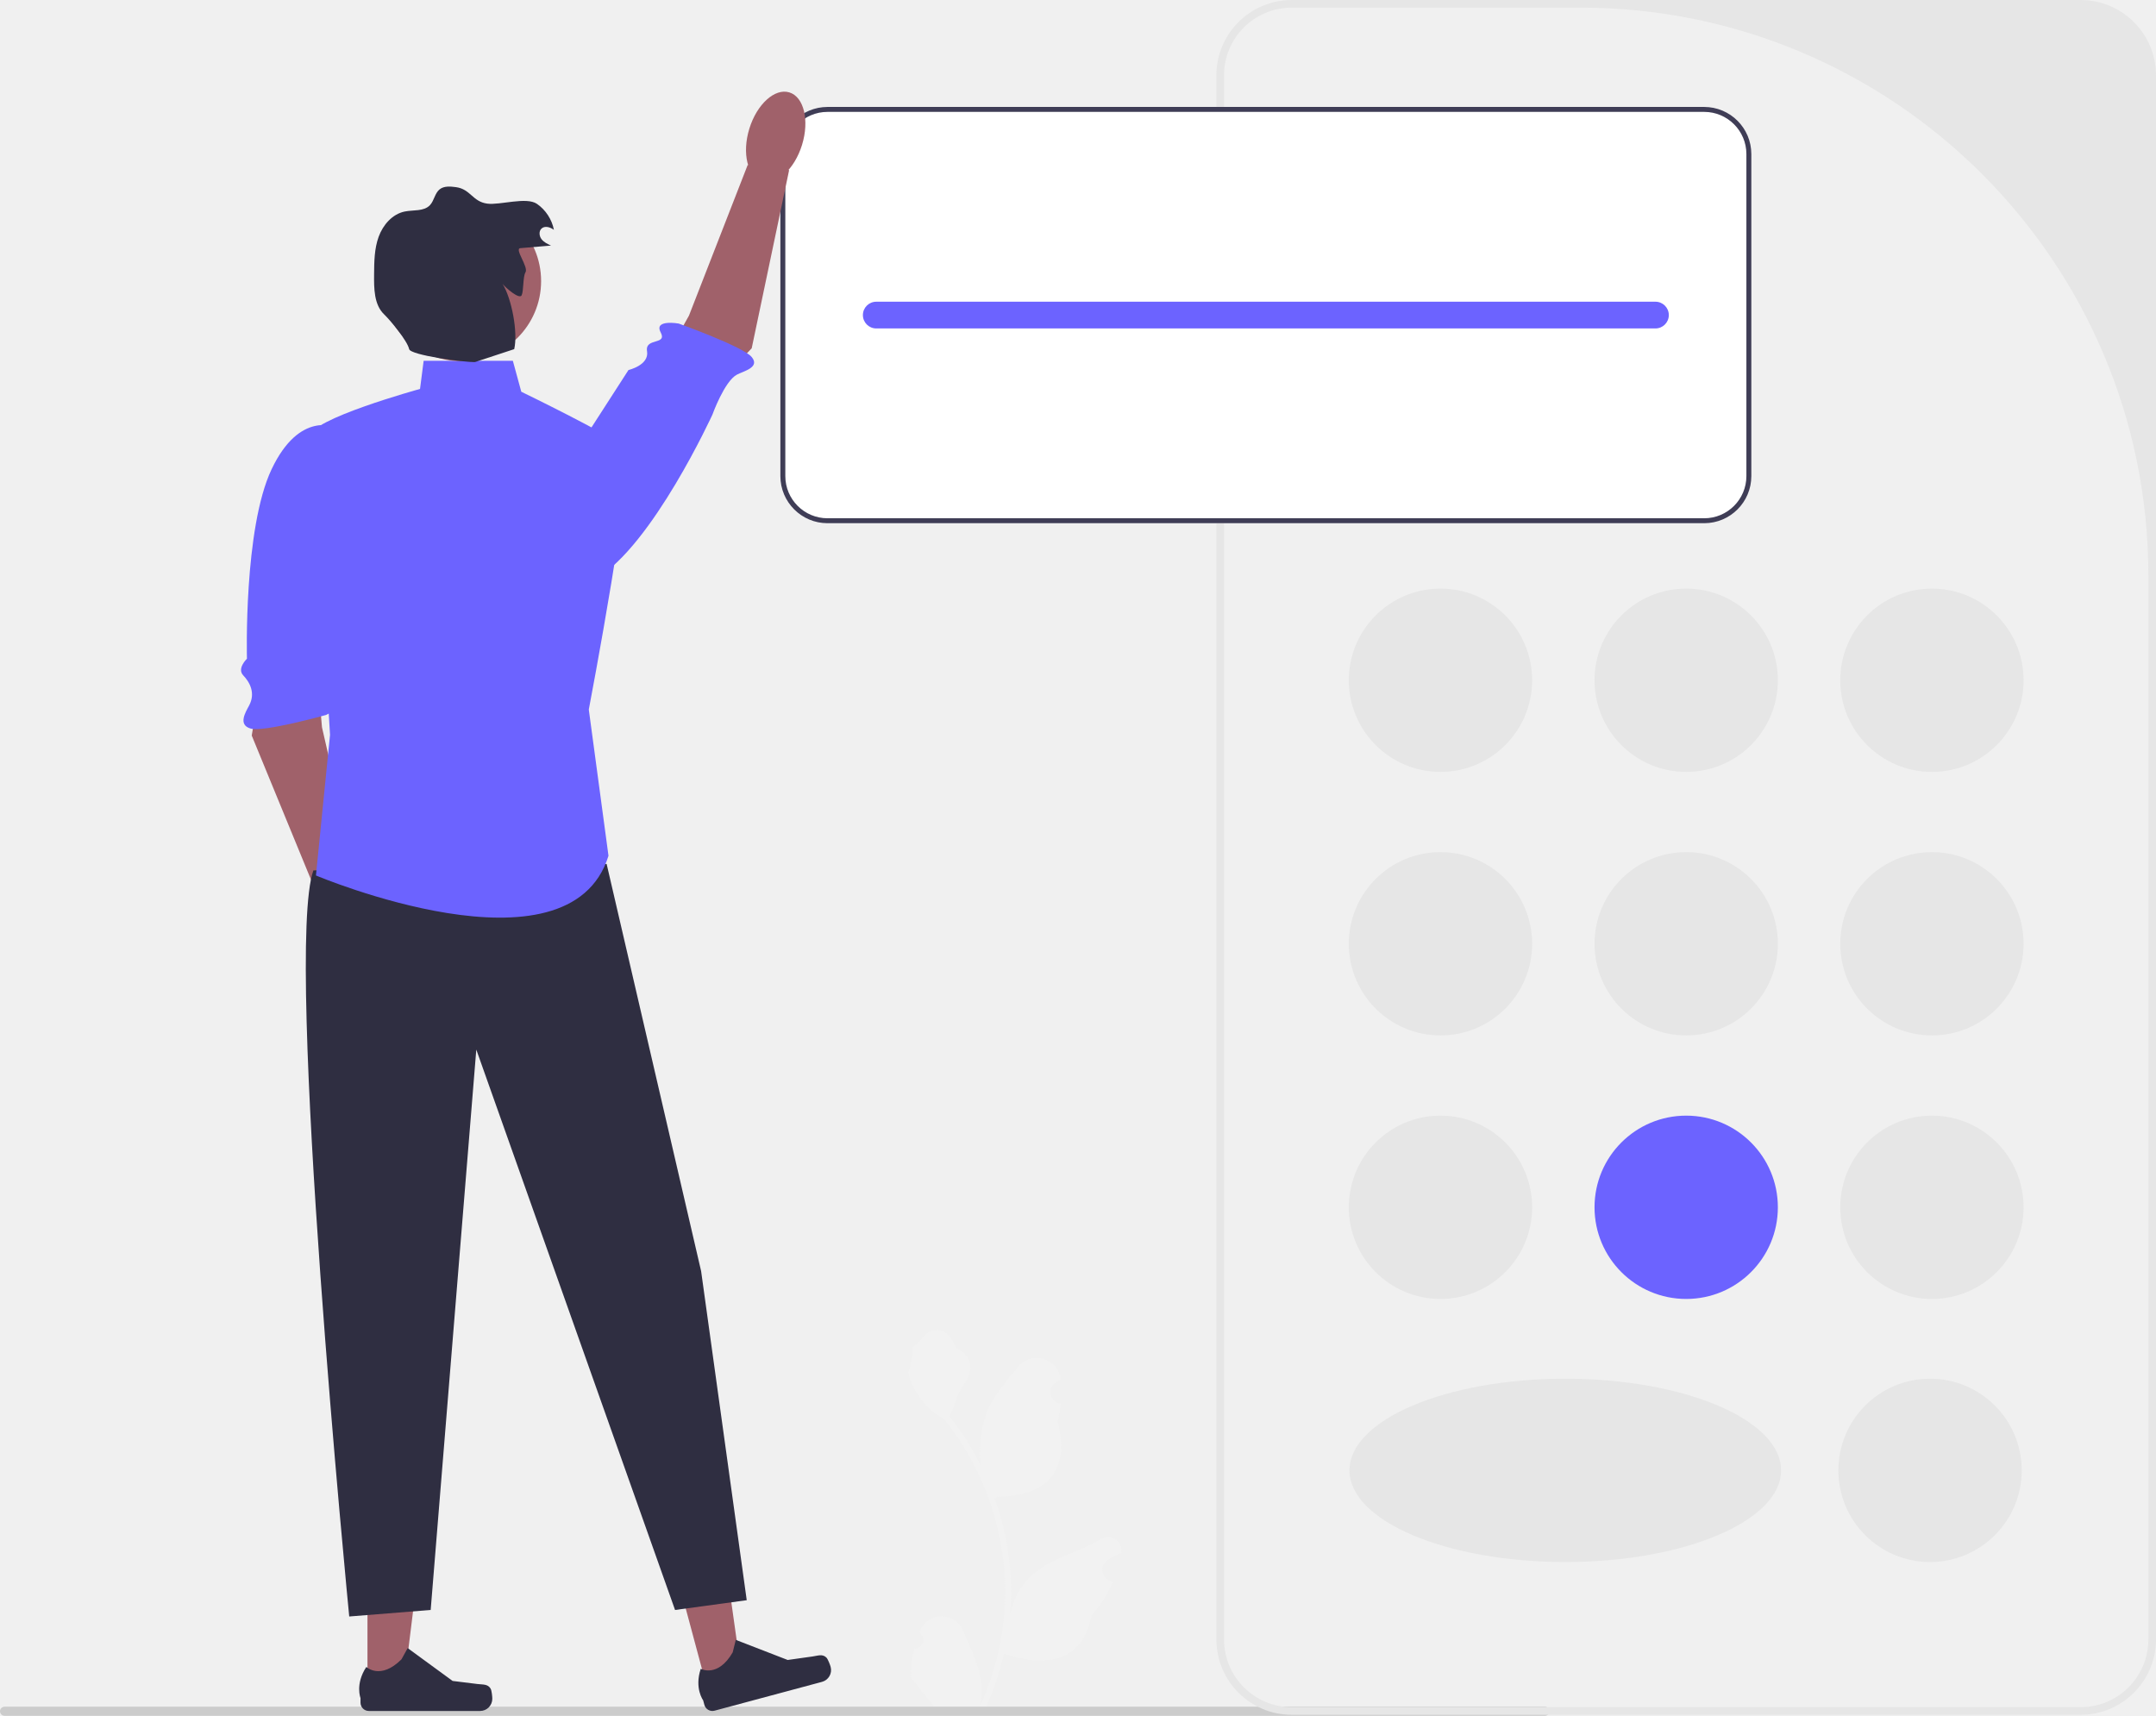
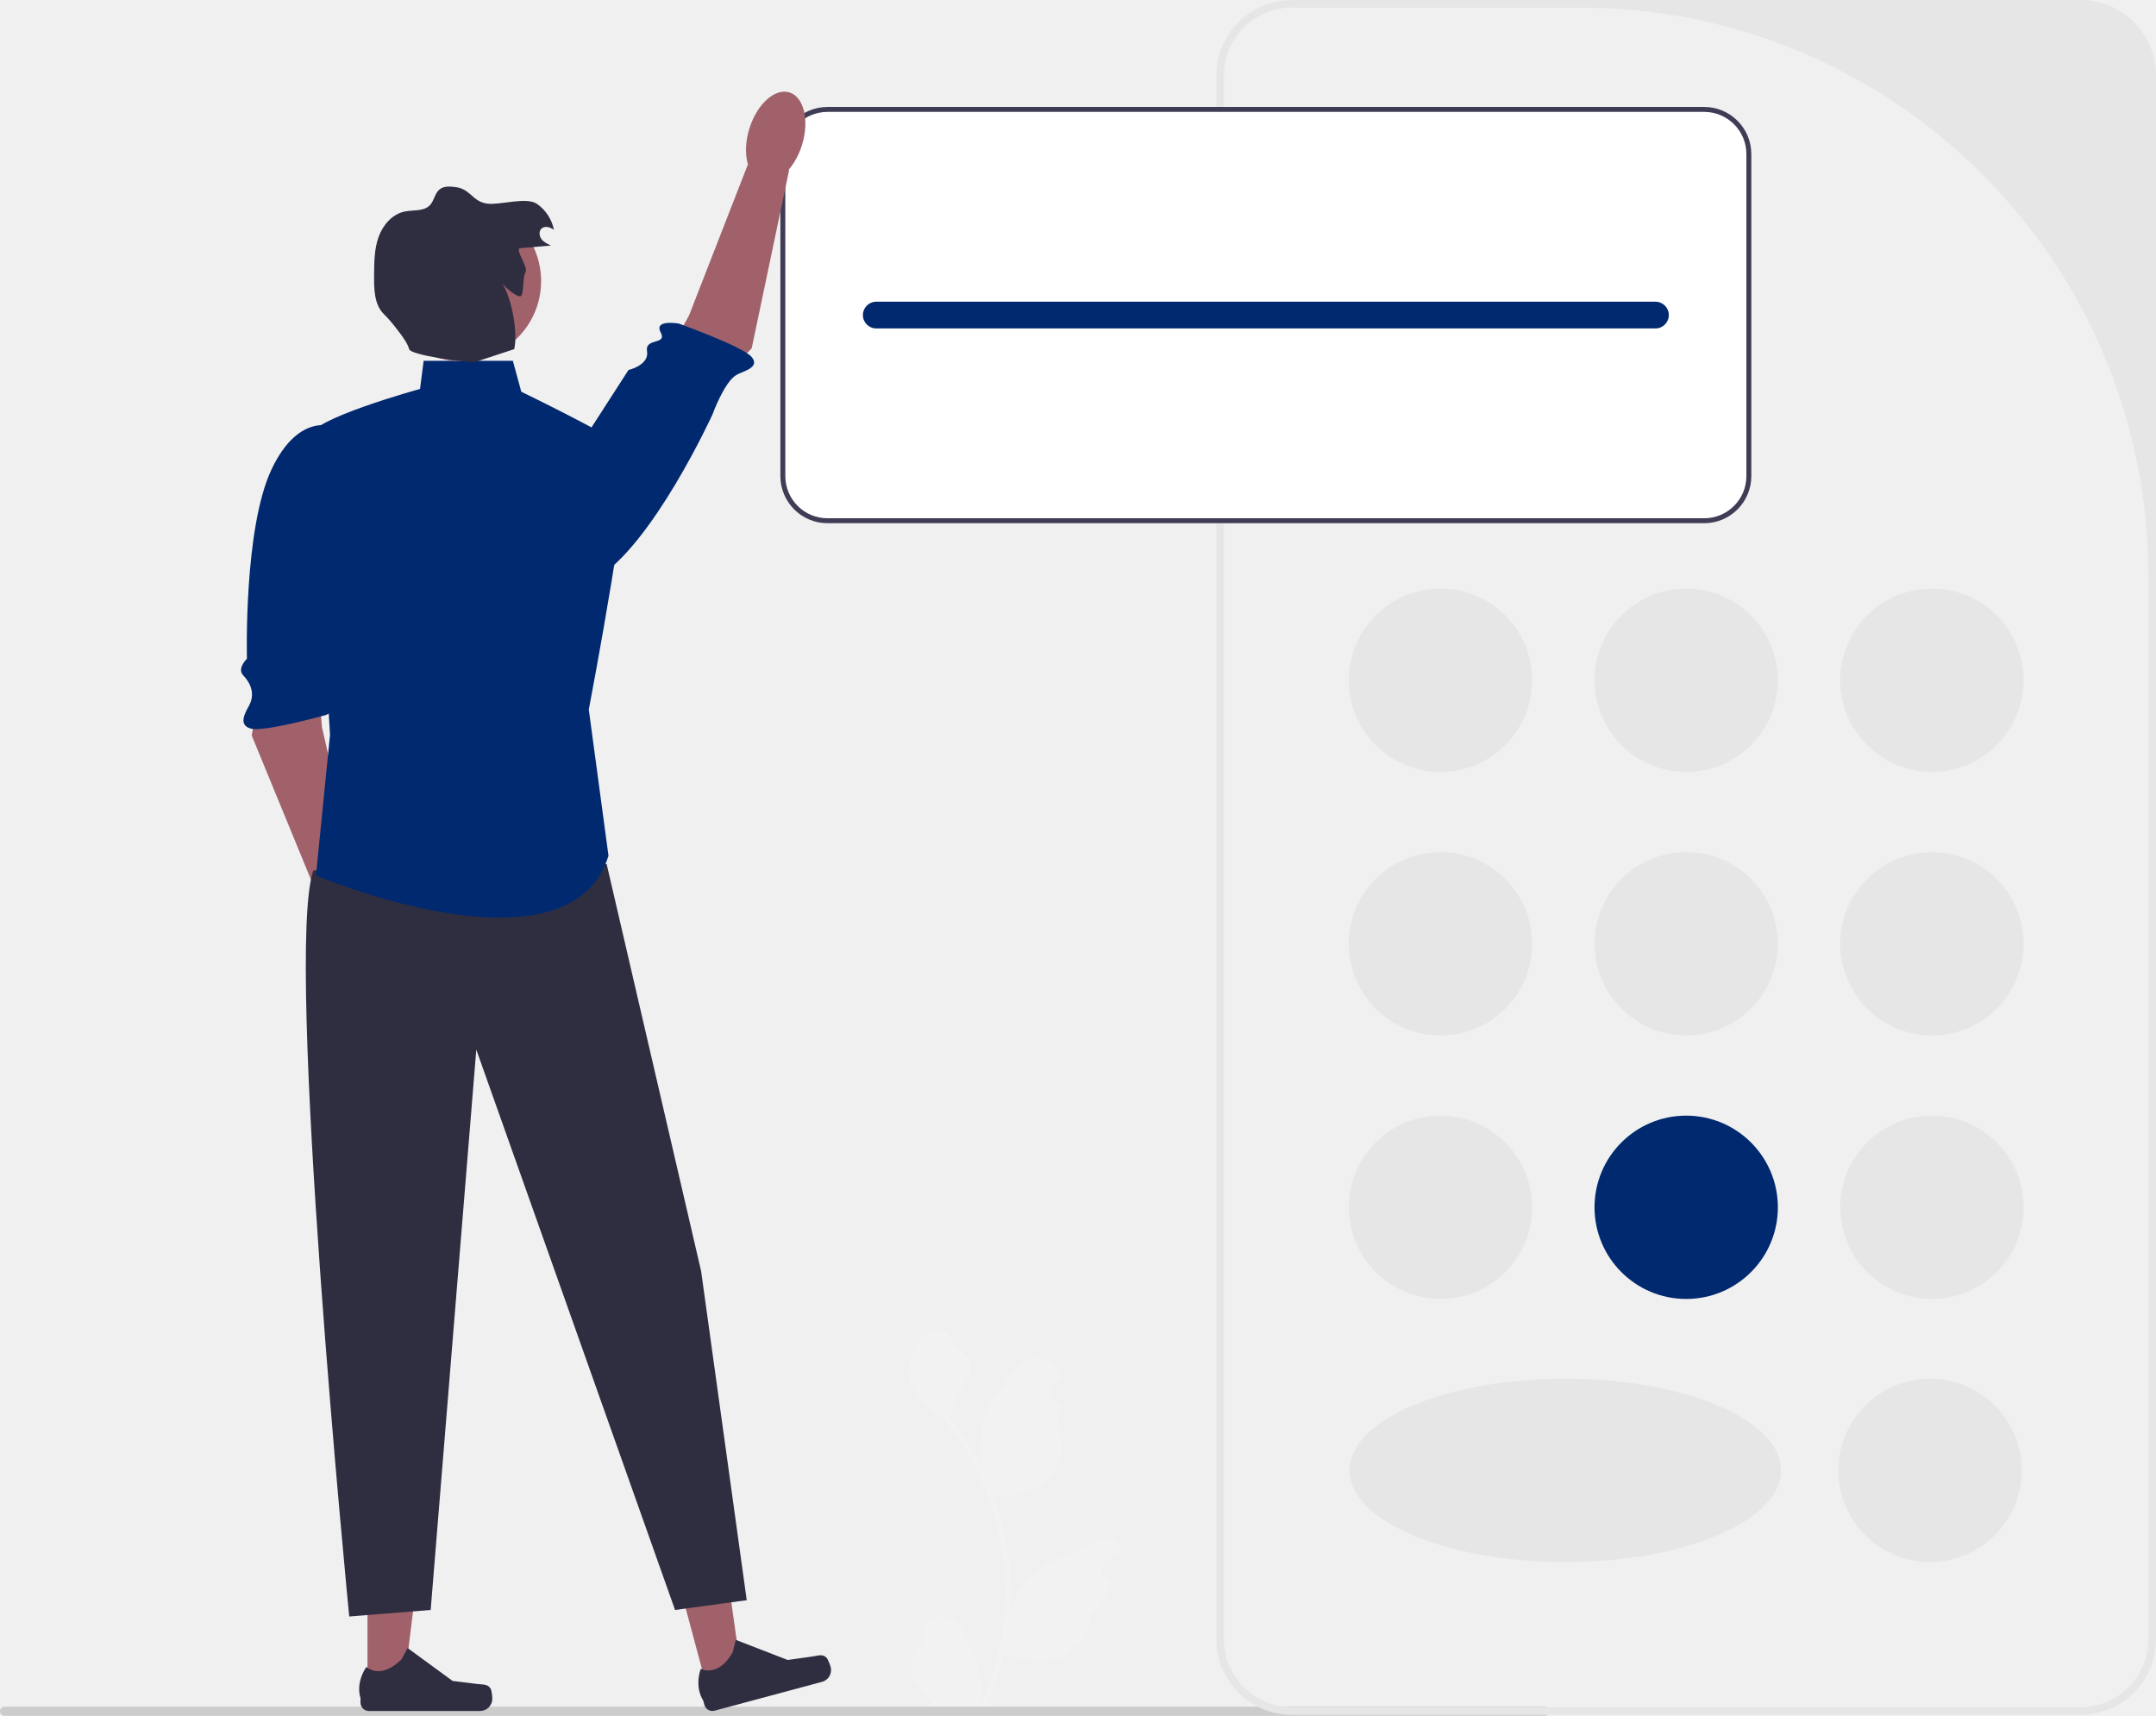
<svg xmlns="http://www.w3.org/2000/svg" width="564.468" height="449.265" viewBox="0 0 564.468 449.265" role="img" artist="Katerina Limpitsouni" source="https://undraw.co/">
  <path d="M239.346,431.63c2.066,.129,3.208-2.437,1.645-3.933l-.155-.618c.02-.05,.041-.099,.062-.148,2.089-4.982,9.17-4.947,11.241,.042,1.839,4.428,4.179,8.864,4.756,13.546,.258,2.067,.142,4.172-.316,6.2,4.308-9.411,6.575-19.687,6.575-30.021,0-2.597-.142-5.193-.433-7.783-.239-2.119-.568-4.224-.995-6.31-2.306-11.277-7.299-22.018-14.5-30.99-3.462-1.892-6.349-4.851-8.093-8.397-.626-1.279-1.117-2.655-1.35-4.056,.394,.052,1.486-5.949,1.188-6.317,.549-.833,1.532-1.247,2.131-2.06,2.982-4.043,7.091-3.337,9.236,2.157,4.582,2.313,4.627,6.148,1.815,9.837-1.789,2.347-2.035,5.522-3.604,8.035,.162,.207,.329,.407,.491,.614,2.961,3.798,5.522,7.88,7.681,12.169-.61-4.766,.291-10.508,1.826-14.21,1.748-4.217,5.025-7.769,7.91-11.415,3.466-4.379,10.573-2.468,11.184,3.083,.006,.054,.012,.107,.017,.161-.429,.242-.848,.499-1.259,.77-2.339,1.547-1.531,5.174,1.241,5.602l.063,.01c-.155,1.544-.42,3.074-.807,4.579,3.702,14.316-4.29,19.53-15.701,19.764-.252,.129-.497,.258-.749,.381,1.156,3.255,2.08,6.594,2.764,9.979,.614,2.99,1.04,6.013,1.279,9.049,.297,3.83,.271,7.68-.052,11.503l.019-.136c.82-4.211,3.107-8.145,6.427-10.87,4.946-4.063,11.933-5.559,17.268-8.824,2.568-1.572,5.859,.459,5.411,3.437l-.022,.143c-.794,.323-1.569,.698-2.319,1.117-.429,.242-.848,.499-1.259,.77-2.339,1.547-1.531,5.174,1.241,5.602l.063,.01c.045,.006,.084,.013,.129,.019-1.363,3.236-3.262,6.239-5.639,8.829-2.315,12.497-12.256,13.683-22.89,10.044h-.006c-1.163,5.064-2.861,10.011-5.044,14.726h-18.02c-.065-.2-.123-.407-.181-.607,1.666,.103,3.346,.006,4.986-.297-1.337-1.641-2.674-3.294-4.011-4.935-.032-.032-.058-.065-.084-.097-.678-.84-1.363-1.673-2.041-2.512l-0-.001c-.042-2.578,.267-5.147,.879-7.64l.001-0Z" fill="#f2f2f2" />
  <path d="M0,448.075c0,.66,.53,1.19,1.19,1.19H404.48c.66,0,1.19-.53,1.19-1.19,0-.66-.53-1.19-1.19-1.19H1.19c-.66,0-1.19,.53-1.19,1.19Z" fill="#ccc" />
  <path d="M544.743,449h-206.551c-10.876,0-19.724-8.849-19.724-19.725V19.725c0-10.876,8.848-19.725,19.724-19.725h206.551c10.876,0,19.725,8.849,19.725,19.725V429.275c0,10.876-8.849,19.725-19.725,19.725ZM338.192,2c-9.789,0-17.724,7.935-17.724,17.724V429.275c0,9.789,7.936,17.725,17.725,17.725h206.551c9.789,0,17.725-7.936,17.725-17.725V150.705c0-82.127-66.577-148.705-148.705-148.705h-75.571Z" fill="#e6e6e6" />
  <g>
    <circle cx="377.134" cy="178.118" r="24" fill="#e6e6e6" />
    <circle cx="505.801" cy="178.118" r="24" fill="#e6e6e6" />
    <circle cx="441.467" cy="178.118" r="24" fill="#e6e6e6" />
  </g>
  <circle cx="377.134" cy="247.118" r="24" fill="#e6e6e6" />
  <circle cx="505.801" cy="247.118" r="24" fill="#e6e6e6" />
  <circle cx="441.467" cy="247.118" r="24" fill="#e6e6e6" />
  <circle cx="377.134" cy="316.118" r="24" fill="#e6e6e6" />
  <circle cx="505.31" cy="385" r="24" fill="#e6e6e6" />
  <ellipse cx="409.81" cy="385" rx="56.5" ry="24" fill="#e6e6e6" />
  <circle cx="505.801" cy="316.118" r="24" fill="#e6e6e6" />
-   <circle cx="441.467" cy="316.118" r="24" fill="#6c63ff" />
+   <circle cx="441.467" cy="316.118" r="24" fill="#012970" />
  <path d="M446.184,28H216.65c-6.806,0-12.34,5.534-12.34,12.34V124.66c0,6.806,5.534,12.34,12.34,12.34h229.534c6.806,0,12.34-5.534,12.34-12.34V40.34c0-6.806-5.534-12.34-12.34-12.34Z" fill="#fff" />
  <path d="M446.184,28H216.65c-6.806,0-12.34,5.534-12.34,12.34V124.66c0,6.806,5.534,12.34,12.34,12.34h229.534c6.806,0,12.34-5.534,12.34-12.34V40.34c0-6.806-5.534-12.34-12.34-12.34Zm11.043,96.66c0,6.092-4.95,11.043-11.043,11.043H216.65c-6.092,0-11.043-4.95-11.043-11.043V40.34c0-6.092,4.95-11.043,11.043-11.043h229.534c6.092,0,11.043,4.95,11.043,11.043V124.66Z" fill="#3f3d56" />
-   <rect x="225.917" y="79" width="211" height="7" rx="3.5" ry="3.5" fill="#6c63ff" />
+   <rect x="225.917" y="79" width="211" height="7" rx="3.5" ry="3.5" fill="#012970" />
  <g>
    <g>
      <polygon points="67.952 180.421 65.908 192.596 84.038 236.7 93.766 231.699 84.298 190.427 82.937 174.676 67.952 180.421" fill="#a0616a" />
-       <path d="M87.966,111.929s-9.493-4.598-16.859,10.939c-7.366,15.537-6.454,49.614-6.454,49.614,0,0-2.682,2.554-.98,4.342s3.29,4.626,1.553,7.897c-.915,1.724-3.034,5.097,.435,6.055,3.469,.958,19.698-3.568,19.698-3.568,0,0,6.068-2.718,2.62-4.549-3.448-1.831,1.408-12.905,1.408-12.905l4.012-31.991-5.435-25.833Z" fill="#6c63ff" />
+       <path d="M87.966,111.929s-9.493-4.598-16.859,10.939c-7.366,15.537-6.454,49.614-6.454,49.614,0,0-2.682,2.554-.98,4.342s3.29,4.626,1.553,7.897c-.915,1.724-3.034,5.097,.435,6.055,3.469,.958,19.698-3.568,19.698-3.568,0,0,6.068-2.718,2.62-4.549-3.448-1.831,1.408-12.905,1.408-12.905l4.012-31.991-5.435-25.833Z" fill="#012970" />
      <ellipse cx="91.852" cy="241.931" rx="7.217" ry="12.155" transform="translate(-66.97226 37.62166) rotate(-17.07063)" fill="#a0616a" />
    </g>
    <g>
      <polygon points="185.278 442.57 194.364 440.131 189.282 403.923 175.872 407.522 185.278 442.57" fill="#a0616a" />
      <path d="M216.354,434.01h0c.411,.401,.973,1.898,1.121,2.453h0c.457,1.703-.553,3.454-2.256,3.911l-28.14,7.551c-1.162,.312-2.357-.377-2.668-1.539l-.314-1.172s-2.337-3.148-.635-8.257c0,0,4.474,2.442,8.368-4.308l.807-3.265,13.591,5.261,6.506-.915c1.423-.2,2.592-.724,3.621,.28Z" fill="#2f2e41" />
    </g>
    <g>
      <polygon points="96.211 442.361 105.619 442.36 110.095 406.072 96.209 406.073 96.211 442.361" fill="#a0616a" />
      <path d="M128.444,442.148h0c.293,.493,.447,2.086,.447,2.659h0c0,1.763-1.43,3.193-3.193,3.193h-29.135c-1.203,0-2.178-.975-2.178-2.178v-1.213s-1.441-3.646,1.526-8.139c0,0,3.688,3.518,9.199-1.992l1.625-2.944,11.764,8.603,6.52,.803c1.427,.176,2.691-.027,3.425,1.209Z" fill="#2f2e41" />
    </g>
    <path d="M158.823,226.205l24.739,106.632,11.943,86.159-18.767,2.559-52.037-146.726-11.943,146.726-21.326,1.706s-17.061-174.024-9.384-195.35l76.775-1.706Z" fill="#2f2e41" />
    <g>
      <polygon points="188.269 100.115 196.805 91.196 206.607 44.529 195.751 43.196 180.377 82.65 172.647 96.441 188.269 100.115" fill="#a0616a" />
-       <path d="M133.21,145.505s7.988,14.729,22.815,6.022c14.827-8.708,30.508-42.992,30.508-42.992,0,0,3.131-8.715,6.407-10.444,1.726-.911,6.168-1.894,3.838-4.636-2.33-2.743-19.09-8.739-19.09-8.739,0,0-6.547-1.164-4.725,2.289,1.822,3.453-4.162,1.314-3.558,4.968,.604,3.654-4.862,4.913-4.862,4.913l-31.333,48.62Z" fill="#6c63ff" />
+       <path d="M133.21,145.505s7.988,14.729,22.815,6.022c14.827-8.708,30.508-42.992,30.508-42.992,0,0,3.131-8.715,6.407-10.444,1.726-.911,6.168-1.894,3.838-4.636-2.33-2.743-19.09-8.739-19.09-8.739,0,0-6.547-1.164-4.725,2.289,1.822,3.453-4.162,1.314-3.558,4.968,.604,3.654-4.862,4.913-4.862,4.913l-31.333,48.62Z" fill="#012970" />
      <ellipse cx="203.087" cy="35.81" rx="12.155" ry="7.217" transform="translate(109.0197 219.3257) rotate(-72.86125)" fill="#a0616a" />
    </g>
-     <path d="M134.271,94.473h-23.356l-.945,7.364s-29.456,8.101-28.72,12.519,5.155,78.059,5.155,78.059l-3.682,36.82s66.277,27.984,76.587-5.155l-5.155-38.293s12.519-65.54,9.573-68.486c-2.946-2.946-27.247-14.728-27.247-14.728l-2.209-8.101Z" fill="#6c63ff" />
+     <path d="M134.271,94.473h-23.356l-.945,7.364s-29.456,8.101-28.72,12.519,5.155,78.059,5.155,78.059l-3.682,36.82s66.277,27.984,76.587-5.155l-5.155-38.293s12.519-65.54,9.573-68.486c-2.946-2.946-27.247-14.728-27.247-14.728l-2.209-8.101Z" fill="#012970" />
    <circle cx="120.704" cy="73.601" r="20.964" fill="#a0616a" />
    <path d="M136.229,64.978c2.679-.226,5.357-.453,8.036-.679-.921-.422-1.88-.874-2.493-1.68-.613-.806-.74-2.08,.001-2.77,.866-.807,2.3-.379,3.246,.331-.521-2.721-2.145-5.214-4.423-6.79-2.783-1.925-9.668,.37-13.023-.072-3.871-.51-4.354-3.811-8.226-4.321-1.459-.192-3.101-.337-4.249,.585-1.273,1.022-1.415,2.955-2.538,4.14-1.603,1.692-4.351,1.193-6.632,1.669-3.231,.674-5.667,3.508-6.792,6.611s-1.166,6.479-1.195,9.78c-.032,3.699-.044,7.982,2.632,10.537,1.63,1.557,6.07,6.897,6.55,9.099,.341,1.564,14.234,3.469,17.245,3.382l10.263-3.382c1.009-4.441-.66-13.227-3.058-17.099,.79,1.043,4.442,4.183,5,3s.305-4.892,1-6c.877-1.399-2.988-6.201-1.343-6.34Z" fill="#2f2e41" />
  </g>
</svg>
